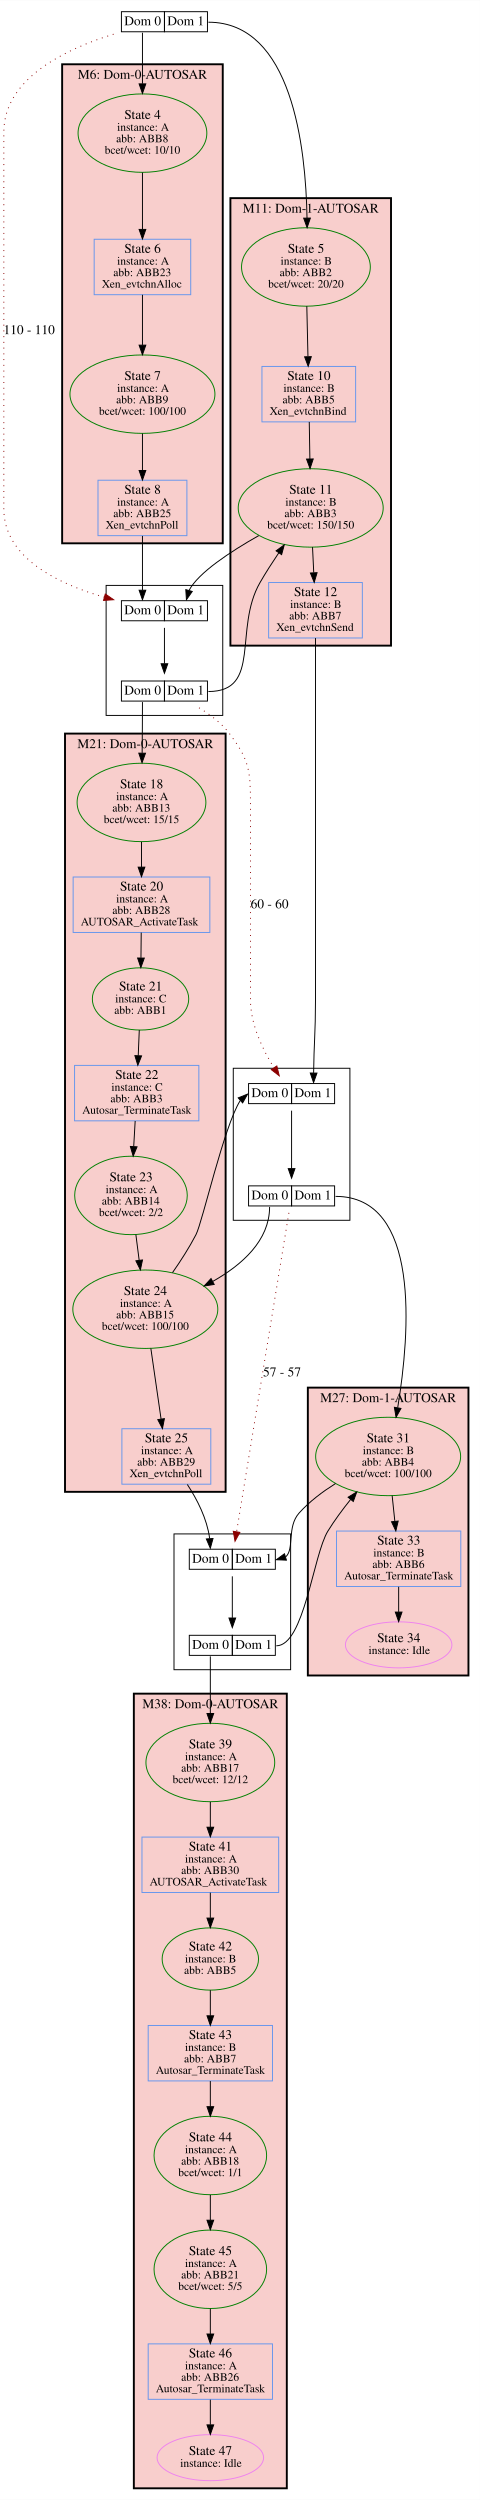
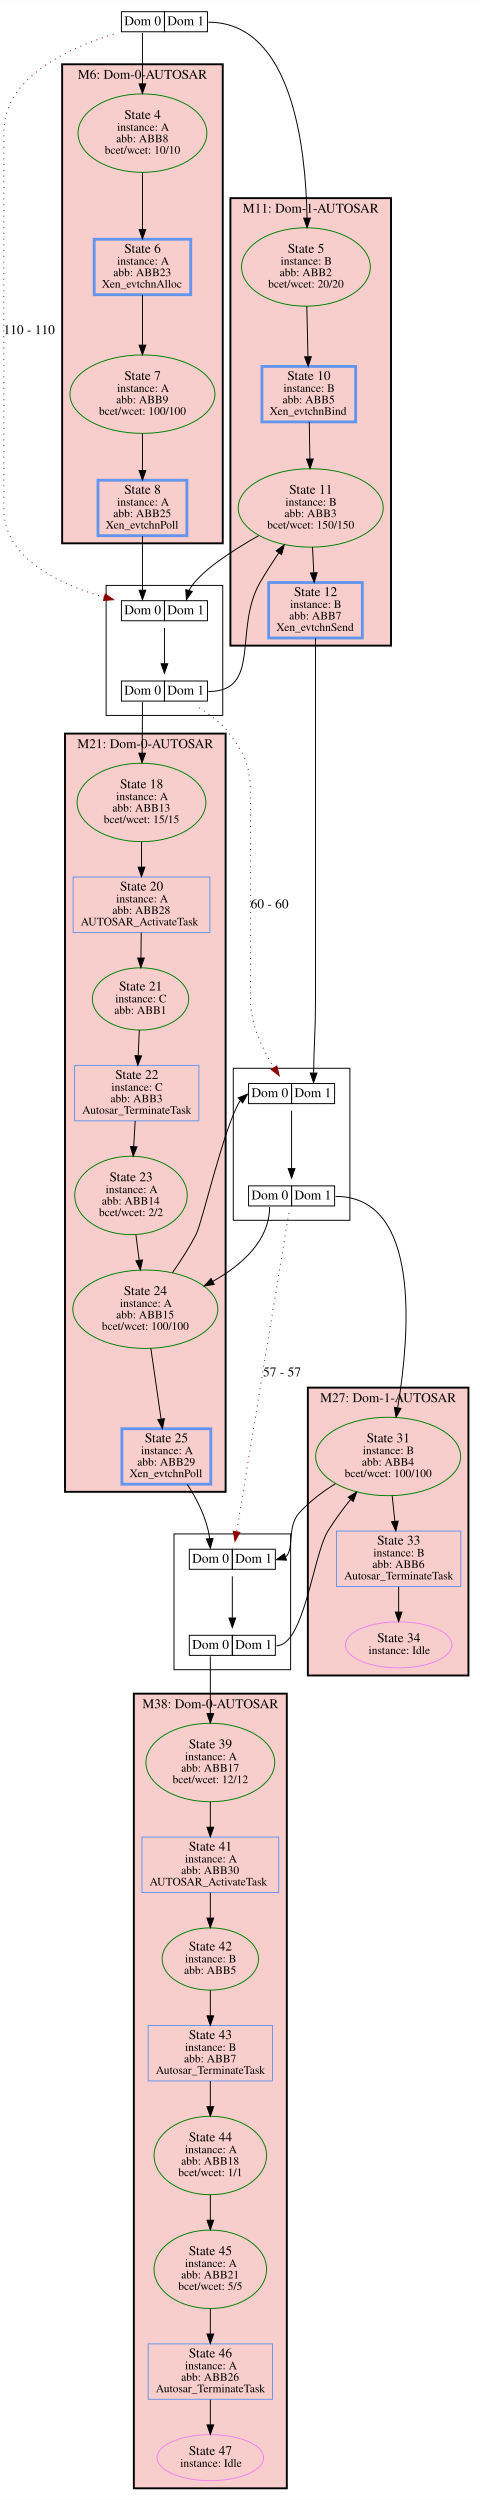
<svg xmlns="http://www.w3.org/2000/svg" xmlns:xlink="http://www.w3.org/1999/xlink" width="502pt" height="2615pt" viewBox="0.00 0.00 502.00 2614.54">
  <g id="graph0" class="graph" transform="scale(1 1) rotate(0) translate(4 2610.54)">
    <polygon fill="white" stroke="transparent" points="-4,4 -4,-2610.54 498,-2610.54 498,4 -4,4" />
    <g id="clust1" class="cluster">
      <polygon fill="#f8cecc" stroke="black" stroke-width="2" points="61,-2042.46 61,-2543.54 229,-2543.54 229,-2042.46 61,-2042.46" />
      <text text-anchor="middle" x="145" y="-2528.34" font-family="Times,serif" font-size="14.00">M6: Dom-0-AUTOSAR</text>
    </g>
    <g id="clust2" class="cluster">
      <polygon fill="#f8cecc" stroke="black" stroke-width="2" points="237,-1935.44 237,-2403.52 405,-2403.52 405,-1935.44 237,-1935.44" />
      <text text-anchor="middle" x="321" y="-2388.32" font-family="Times,serif" font-size="14.00">M11: Dom-1-AUTOSAR</text>
    </g>
    <g id="clust3" class="cluster">
      <polygon fill="#f8cecc" stroke="black" stroke-width="2" points="64,-1050.31 64,-1843.44 232,-1843.44 232,-1050.31 64,-1050.31" />
      <text text-anchor="middle" x="148" y="-1828.24" font-family="Times,serif" font-size="14.00">M21: Dom-0-AUTOSAR</text>
    </g>
    <g id="clust4" class="cluster">
      <polygon fill="#f8cecc" stroke="black" stroke-width="2" points="318,-858.21 318,-1159.32 486,-1159.32 486,-858.21 318,-858.21" />
      <text text-anchor="middle" x="402" y="-1144.12" font-family="Times,serif" font-size="14.00">M27: Dom-1-AUTOSAR</text>
    </g>
    <g id="clust5" class="cluster">
      <polygon fill="#f8cecc" stroke="black" stroke-width="2" points="136,-8 136,-839.21 296,-839.21 296,-8 136,-8" />
      <text text-anchor="middle" x="216" y="-824.01" font-family="Times,serif" font-size="14.00">M38: Dom-0-AUTOSAR</text>
    </g>
    <g id="clust6" class="cluster">
      <polygon fill="none" stroke="black" points="107,-1862.44 107,-1998.44 229,-1998.44 229,-1862.44 107,-1862.44" />
    </g>
    <g id="clust7" class="cluster">
      <polygon fill="none" stroke="black" points="240,-1334.35 240,-1493.37 362,-1493.37 362,-1334.35 240,-1334.35" />
    </g>
    <g id="clust8" class="cluster">
      <polygon fill="none" stroke="black" points="178,-864.25 178,-1006.29 300,-1006.29 300,-864.25 178,-864.25" />
    </g>
    <g id="node1" class="node">
      <g id="a_node1">
        <a xlink:title="1">
          <polygon fill="none" stroke="black" points="123,-2577.54 123,-2598.54 168,-2598.54 168,-2577.54 123,-2577.54" />
          <text text-anchor="start" x="126" y="-2584.34" font-family="Times,serif" font-size="14.00">Dom 0</text>
          <polygon fill="none" stroke="black" points="168,-2577.54 168,-2598.54 213,-2598.54 213,-2577.54 168,-2577.54" />
          <text text-anchor="start" x="171" y="-2584.34" font-family="Times,serif" font-size="14.00">Dom 1</text>
        </a>
      </g>
    </g>
    <g id="node2" class="node">
      <g id="a_node2">
        <a xlink:title="2">
          <ellipse fill="none" stroke="green" cx="145" cy="-2471.53" rx="67.35" ry="41.02" />
          <text text-anchor="start" x="126" y="-2486.33" font-family="Times,serif" font-size="14.00">State 4</text>
          <text text-anchor="start" x="118.5" y="-2473.93" font-family="Times,serif" font-size="12.00">instance: A</text>
          <text text-anchor="start" x="117.5" y="-2461.93" font-family="Times,serif" font-size="12.00">abb: ABB8</text>
          <text text-anchor="start" x="105.5" y="-2449.93" font-family="Times,serif" font-size="12.00">bcet/wcet: 10/10</text>
        </a>
      </g>
    </g>
    <g id="edge1" class="edge">
      <path fill="none" stroke="black" d="M145,-2576.54C145,-2559.2 145,-2540.22 145,-2523.28" />
      <polygon fill="black" stroke="black" points="148.5,-2523.03 145,-2513.03 141.5,-2523.03 148.5,-2523.03" />
    </g>
    <g id="node9" class="node">
      <g id="a_node9">
        <a xlink:title="7">
          <ellipse fill="none" stroke="green" cx="316" cy="-2331.51" rx="67.35" ry="41.02" />
          <text text-anchor="start" x="297" y="-2346.31" font-family="Times,serif" font-size="14.00">State 5</text>
          <text text-anchor="start" x="289.5" y="-2333.91" font-family="Times,serif" font-size="12.00">instance: B</text>
          <text text-anchor="start" x="288.5" y="-2321.91" font-family="Times,serif" font-size="12.00">abb: ABB2</text>
          <text text-anchor="start" x="276.5" y="-2309.91" font-family="Times,serif" font-size="12.00">bcet/wcet: 20/20</text>
        </a>
      </g>
    </g>
    <g id="edge2" class="edge">
      <path fill="none" stroke="black" d="M214,-2587.54C301.33,-2587.54 315.91,-2457.02 317.14,-2382.73" />
      <polygon fill="black" stroke="black" points="320.64,-2382.67 317.23,-2372.64 313.64,-2382.6 320.64,-2382.67" />
    </g>
    <g id="node28" class="node">
      <g id="a_node28">
        <a xlink:title="12">
          <polygon fill="none" stroke="black" points="123,-1961.44 123,-1982.44 168,-1982.44 168,-1961.44 123,-1961.44" />
          <text text-anchor="start" x="126" y="-1968.24" font-family="Times,serif" font-size="14.00">Dom 0</text>
          <polygon fill="none" stroke="black" points="168,-1961.44 168,-1982.44 213,-1982.44 213,-1961.44 168,-1961.44" />
          <text text-anchor="start" x="171" y="-1968.24" font-family="Times,serif" font-size="14.00">Dom 1</text>
        </a>
      </g>
    </g>
    <g id="edge3" class="edge">
      <path fill="none" stroke="darkred" stroke-dasharray="1,5" d="M114.84,-2575.01C65.62,-2559.87 0,-2529.08 0,-2472.53 0,-2472.53 0,-2472.53 0,-2078.46 0,-2026.97 57.44,-1999.79 105.14,-1986.1" />
      <polygon fill="darkred" stroke="darkred" points="106.12,-1989.46 114.84,-1983.45 104.28,-1982.71 106.12,-1989.46" />
      <text text-anchor="middle" x="26.5" y="-2261.29" font-family="Times,serif" font-size="14.00">110 - 110</text>
    </g>
    <g id="node3" class="node">
      <g id="a_node3">
        <a xlink:title="3">
-           <polygon fill="none" stroke="cornflowerblue" points="195.5,-2360.51 94.5,-2360.51 94.5,-2302.51 195.5,-2302.51 195.5,-2360.51" />
+           <polygon fill="none" stroke="cornflowerblue" stroke-width="3" points="195.5,-2360.51 94.5,-2360.51 94.5,-2302.51 195.5,-2302.51 195.5,-2360.51" />
          <text text-anchor="start" x="126" y="-2346.31" font-family="Times,serif" font-size="14.00">State 6</text>
          <text text-anchor="start" x="118.5" y="-2333.91" font-family="Times,serif" font-size="12.00">instance: A</text>
          <text text-anchor="start" x="114.5" y="-2321.91" font-family="Times,serif" font-size="12.00">abb: ABB23</text>
          <text text-anchor="start" x="102.5" y="-2309.91" font-family="Times,serif" font-size="12.00">Xen_evtchnAlloc</text>
        </a>
      </g>
    </g>
    <g id="edge4" class="edge">
      <path fill="none" stroke="black" d="M145,-2430.24C145,-2411.53 145,-2389.39 145,-2370.91" />
      <polygon fill="black" stroke="black" points="148.5,-2370.8 145,-2360.8 141.5,-2370.8 148.5,-2370.8" />
    </g>
    <g id="node4" class="node">
      <g id="a_node4">
        <a xlink:title="4">
          <ellipse fill="none" stroke="green" cx="145" cy="-2198.48" rx="75.82" ry="41.02" />
          <text text-anchor="start" x="126" y="-2213.28" font-family="Times,serif" font-size="14.00">State 7</text>
          <text text-anchor="start" x="118.5" y="-2200.88" font-family="Times,serif" font-size="12.00">instance: A</text>
          <text text-anchor="start" x="117.5" y="-2188.88" font-family="Times,serif" font-size="12.00">abb: ABB9</text>
          <text text-anchor="start" x="99.5" y="-2176.88" font-family="Times,serif" font-size="12.00">bcet/wcet: 100/100</text>
        </a>
      </g>
    </g>
    <g id="edge5" class="edge">
      <path fill="none" stroke="black" d="M145,-2302.4C145,-2287.12 145,-2267.77 145,-2249.98" />
      <polygon fill="black" stroke="black" points="148.5,-2249.72 145,-2239.72 141.5,-2249.72 148.5,-2249.72" />
    </g>
    <g id="node5" class="node">
      <g id="a_node5">
        <a xlink:title="5">
-           <polygon fill="none" stroke="cornflowerblue" points="191.5,-2108.46 98.5,-2108.46 98.5,-2050.46 191.5,-2050.46 191.5,-2108.46" />
+           <polygon fill="none" stroke="cornflowerblue" stroke-width="3" points="191.5,-2108.46 98.5,-2108.46 98.5,-2050.46 191.5,-2050.46 191.5,-2108.46" />
          <text text-anchor="start" x="126" y="-2094.26" font-family="Times,serif" font-size="14.00">State 8</text>
          <text text-anchor="start" x="118.5" y="-2081.86" font-family="Times,serif" font-size="12.00">instance: A</text>
          <text text-anchor="start" x="114.5" y="-2069.86" font-family="Times,serif" font-size="12.00">abb: ABB25</text>
          <text text-anchor="start" x="106.5" y="-2057.86" font-family="Times,serif" font-size="12.00">Xen_evtchnPoll</text>
        </a>
      </g>
    </g>
    <g id="edge6" class="edge">
      <path fill="none" stroke="black" d="M145,-2157.21C145,-2144.83 145,-2131.25 145,-2118.99" />
      <polygon fill="black" stroke="black" points="148.5,-2118.63 145,-2108.63 141.5,-2118.63 148.5,-2118.63" />
    </g>
    <g id="edge7" class="edge">
      <path fill="none" stroke="black" d="M145,-2050.19C145,-2034.1 145,-2013.28 145,-1993.6" />
      <polygon fill="black" stroke="black" points="148.5,-1993.44 145,-1983.44 141.5,-1993.44 148.5,-1993.44" />
    </g>
    <g id="node6" class="node">
      <g id="a_node6">
        <a xlink:title="8">
-           <polygon fill="none" stroke="cornflowerblue" points="368,-2227.48 270,-2227.48 270,-2169.48 368,-2169.48 368,-2227.48" />
+           <polygon fill="none" stroke="cornflowerblue" stroke-width="3" points="368,-2227.48 270,-2227.48 270,-2169.48 368,-2169.48 368,-2227.48" />
          <text text-anchor="start" x="296.5" y="-2213.28" font-family="Times,serif" font-size="14.00">State 10</text>
          <text text-anchor="start" x="292.5" y="-2200.88" font-family="Times,serif" font-size="12.00">instance: B</text>
          <text text-anchor="start" x="291.5" y="-2188.88" font-family="Times,serif" font-size="12.00">abb: ABB5</text>
          <text text-anchor="start" x="278" y="-2176.88" font-family="Times,serif" font-size="12.00">Xen_evtchnBind</text>
        </a>
      </g>
    </g>
    <g id="node7" class="node">
      <g id="a_node7">
        <a xlink:title="9">
          <ellipse fill="none" stroke="green" cx="321" cy="-2079.46" rx="75.82" ry="41.02" />
          <text text-anchor="start" x="298.5" y="-2094.26" font-family="Times,serif" font-size="14.00">State 11</text>
          <text text-anchor="start" x="294.5" y="-2081.86" font-family="Times,serif" font-size="12.00">instance: B</text>
          <text text-anchor="start" x="293.5" y="-2069.86" font-family="Times,serif" font-size="12.00">abb: ABB3</text>
          <text text-anchor="start" x="275.5" y="-2057.86" font-family="Times,serif" font-size="12.00">bcet/wcet: 150/150</text>
        </a>
      </g>
    </g>
    <g id="edge9" class="edge">
      <path fill="none" stroke="black" d="M319.48,-2169.45C319.68,-2157.81 319.92,-2143.94 320.14,-2130.65" />
      <polygon fill="black" stroke="black" points="323.64,-2130.71 320.31,-2120.65 316.64,-2130.59 323.64,-2130.71" />
    </g>
    <g id="node8" class="node">
      <g id="a_node8">
        <a xlink:title="10">
-           <polygon fill="none" stroke="cornflowerblue" points="375,-2001.44 277,-2001.44 277,-1943.44 375,-1943.44 375,-2001.44" />
+           <polygon fill="none" stroke="cornflowerblue" stroke-width="3" points="375,-2001.44 277,-2001.44 277,-1943.44 375,-1943.44 375,-2001.44" />
          <text text-anchor="start" x="303.5" y="-1987.24" font-family="Times,serif" font-size="14.00">State 12</text>
          <text text-anchor="start" x="299.5" y="-1974.84" font-family="Times,serif" font-size="12.00">instance: B</text>
          <text text-anchor="start" x="298.5" y="-1962.84" font-family="Times,serif" font-size="12.00">abb: ABB7</text>
          <text text-anchor="start" x="285" y="-1950.84" font-family="Times,serif" font-size="12.00">Xen_evtchnSend</text>
        </a>
      </g>
    </g>
    <g id="edge10" class="edge">
      <path fill="none" stroke="black" d="M322.9,-2038.46C323.32,-2029.72 323.76,-2020.49 324.17,-2011.82" />
      <polygon fill="black" stroke="black" points="327.68,-2011.75 324.66,-2001.59 320.69,-2011.41 327.68,-2011.75" />
    </g>
    <g id="edge11" class="edge">
      <path fill="none" stroke="black" d="M266.62,-2050.52C236.56,-2033.51 203.39,-2011.58 193.76,-1993.22" />
      <polygon fill="black" stroke="black" points="197.09,-1992.12 191,-1983.44 190.35,-1994.02 197.09,-1992.12" />
    </g>
    <g id="node30" class="node">
      <g id="a_node30">
        <a xlink:title="22">
          <polygon fill="none" stroke="black" points="256,-1456.37 256,-1477.37 301,-1477.37 301,-1456.37 256,-1456.37" />
          <text text-anchor="start" x="259" y="-1463.17" font-family="Times,serif" font-size="14.00">Dom 0</text>
          <polygon fill="none" stroke="black" points="301,-1456.37 301,-1477.37 346,-1477.37 346,-1456.37 301,-1456.37" />
          <text text-anchor="start" x="304" y="-1463.17" font-family="Times,serif" font-size="14.00">Dom 1</text>
        </a>
      </g>
    </g>
    <g id="edge12" class="edge">
      <path fill="none" stroke="black" d="M326,-1943.36C326,-1927.53 326,-1907.38 326,-1889.44 326,-1889.44 326,-1889.44 326,-1564.89 326,-1530.03 324.36,-1518.89 324.05,-1488.47" />
      <polygon fill="black" stroke="black" points="327.55,-1488.35 324,-1478.37 320.55,-1488.38 327.55,-1488.35" />
    </g>
    <g id="edge8" class="edge">
      <path fill="none" stroke="black" d="M316.92,-2290.48C317.3,-2273.81 317.74,-2254.54 318.12,-2238.03" />
      <polygon fill="black" stroke="black" points="321.63,-2237.71 318.36,-2227.63 314.63,-2237.55 321.63,-2237.71" />
    </g>
    <g id="node10" class="node">
      <g id="a_node10">
        <a xlink:title="14">
          <ellipse fill="none" stroke="green" cx="144" cy="-1771.43" rx="67.35" ry="41.02" />
          <text text-anchor="start" x="121.5" y="-1786.23" font-family="Times,serif" font-size="14.00">State 18</text>
          <text text-anchor="start" x="117.5" y="-1773.83" font-family="Times,serif" font-size="12.00">instance: A</text>
          <text text-anchor="start" x="113.5" y="-1761.83" font-family="Times,serif" font-size="12.00">abb: ABB13</text>
          <text text-anchor="start" x="104.5" y="-1749.83" font-family="Times,serif" font-size="12.00">bcet/wcet: 15/15</text>
        </a>
      </g>
    </g>
    <g id="node11" class="node">
      <g id="a_node11">
        <a xlink:title="15">
          <polygon fill="none" stroke="cornflowerblue" points="215.5,-1693.42 72.5,-1693.42 72.5,-1635.42 215.5,-1635.42 215.5,-1693.42" />
          <text text-anchor="start" x="121.5" y="-1679.22" font-family="Times,serif" font-size="14.00">State 20</text>
          <text text-anchor="start" x="117.5" y="-1666.82" font-family="Times,serif" font-size="12.00">instance: A</text>
          <text text-anchor="start" x="113.5" y="-1654.82" font-family="Times,serif" font-size="12.00">abb: ABB28</text>
          <text text-anchor="start" x="80.5" y="-1642.82" font-family="Times,serif" font-size="12.00">AUTOSAR_ActivateTask</text>
        </a>
      </g>
    </g>
    <g id="edge17" class="edge">
      <path fill="none" stroke="black" d="M144,-1730.13C144,-1721.5 144,-1712.4 144,-1703.83" />
      <polygon fill="black" stroke="black" points="147.5,-1703.73 144,-1693.73 140.5,-1703.73 147.5,-1703.73" />
    </g>
    <g id="node12" class="node">
      <g id="a_node12">
        <a xlink:title="16">
          <ellipse fill="none" stroke="green" cx="143" cy="-1565.89" rx="50.41" ry="32.55" />
          <text text-anchor="start" x="120.5" y="-1574.69" font-family="Times,serif" font-size="14.00">State 21</text>
          <text text-anchor="start" x="116.5" y="-1562.29" font-family="Times,serif" font-size="12.00">instance: C</text>
          <text text-anchor="start" x="115.5" y="-1550.29" font-family="Times,serif" font-size="12.00">abb: ABB1</text>
        </a>
      </g>
    </g>
    <g id="edge18" class="edge">
      <path fill="none" stroke="black" d="M143.71,-1635.24C143.62,-1627 143.53,-1617.81 143.44,-1608.91" />
      <polygon fill="black" stroke="black" points="146.93,-1608.63 143.33,-1598.67 139.93,-1608.7 146.93,-1608.63" />
    </g>
    <g id="node13" class="node">
      <g id="a_node13">
        <a xlink:title="17">
          <polygon fill="none" stroke="cornflowerblue" points="204,-1496.37 74,-1496.37 74,-1438.37 204,-1438.37 204,-1496.37" />
          <text text-anchor="start" x="116.5" y="-1482.17" font-family="Times,serif" font-size="14.00">State 22</text>
          <text text-anchor="start" x="112.5" y="-1469.77" font-family="Times,serif" font-size="12.00">instance: C</text>
          <text text-anchor="start" x="111.5" y="-1457.77" font-family="Times,serif" font-size="12.00">abb: ABB3</text>
          <text text-anchor="start" x="82" y="-1445.77" font-family="Times,serif" font-size="12.00">Autosar_TerminateTask</text>
        </a>
      </g>
    </g>
    <g id="edge19" class="edge">
      <path fill="none" stroke="black" d="M141.69,-1533.29C141.34,-1524.75 140.95,-1515.42 140.58,-1506.57" />
      <polygon fill="black" stroke="black" points="144.08,-1506.31 140.16,-1496.46 137.08,-1506.6 144.08,-1506.31" />
    </g>
    <g id="node14" class="node">
      <g id="a_node14">
        <a xlink:title="18">
          <ellipse fill="none" stroke="green" cx="133" cy="-1360.35" rx="58.88" ry="41.02" />
          <text text-anchor="start" x="110.5" y="-1375.15" font-family="Times,serif" font-size="14.00">State 23</text>
          <text text-anchor="start" x="106.5" y="-1362.75" font-family="Times,serif" font-size="12.00">instance: A</text>
          <text text-anchor="start" x="102.5" y="-1350.75" font-family="Times,serif" font-size="12.00">abb: ABB14</text>
          <text text-anchor="start" x="99.5" y="-1338.75" font-family="Times,serif" font-size="12.00">bcet/wcet: 2/2</text>
        </a>
      </g>
    </g>
    <g id="edge20" class="edge">
      <path fill="none" stroke="black" d="M137.39,-1438.23C136.92,-1430.02 136.4,-1420.78 135.87,-1411.64" />
      <polygon fill="black" stroke="black" points="139.35,-1411.2 135.29,-1401.42 132.37,-1411.6 139.35,-1411.2" />
    </g>
    <g id="node15" class="node">
      <g id="a_node15">
        <a xlink:title="19">
          <ellipse fill="none" stroke="green" cx="148" cy="-1241.33" rx="75.82" ry="41.02" />
          <text text-anchor="start" x="125.5" y="-1256.13" font-family="Times,serif" font-size="14.00">State 24</text>
          <text text-anchor="start" x="121.5" y="-1243.73" font-family="Times,serif" font-size="12.00">instance: A</text>
          <text text-anchor="start" x="117.5" y="-1231.73" font-family="Times,serif" font-size="12.00">abb: ABB15</text>
          <text text-anchor="start" x="102.5" y="-1219.73" font-family="Times,serif" font-size="12.00">bcet/wcet: 100/100</text>
        </a>
      </g>
    </g>
    <g id="edge21" class="edge">
      <path fill="none" stroke="black" d="M138.12,-1319.41C139.23,-1310.75 140.42,-1301.48 141.57,-1292.49" />
      <polygon fill="black" stroke="black" points="145.05,-1292.86 142.85,-1282.49 138.11,-1291.97 145.05,-1292.86" />
    </g>
    <g id="node16" class="node">
      <g id="a_node16">
        <a xlink:title="20">
-           <polygon fill="none" stroke="cornflowerblue" points="216.5,-1116.31 123.5,-1116.31 123.5,-1058.31 216.5,-1058.31 216.5,-1116.31" />
+           <polygon fill="none" stroke="cornflowerblue" stroke-width="3" points="216.5,-1116.31 123.5,-1116.31 123.5,-1058.31 216.5,-1058.31 216.5,-1116.31" />
          <text text-anchor="start" x="147.5" y="-1102.11" font-family="Times,serif" font-size="14.00">State 25</text>
          <text text-anchor="start" x="143.5" y="-1089.71" font-family="Times,serif" font-size="12.00">instance: A</text>
          <text text-anchor="start" x="139.5" y="-1077.71" font-family="Times,serif" font-size="12.00">abb: ABB29</text>
          <text text-anchor="start" x="131.5" y="-1065.71" font-family="Times,serif" font-size="12.00">Xen_evtchnPoll</text>
        </a>
      </g>
    </g>
    <g id="edge22" class="edge">
      <path fill="none" stroke="black" d="M153.78,-1200.39C157.09,-1177.5 161.23,-1148.93 164.49,-1126.37" />
      <polygon fill="black" stroke="black" points="167.96,-1126.86 165.92,-1116.47 161.03,-1125.86 167.96,-1126.86" />
    </g>
    <g id="edge23" class="edge">
      <path fill="none" stroke="black" d="M176.39,-1279.54C184.98,-1291.81 193.99,-1305.79 201,-1319.34 207.9,-1332.69 230.16,-1432.56 247.32,-1459.62" />
      <polygon fill="black" stroke="black" points="245.18,-1462.4 255,-1466.37 249.79,-1457.14 245.18,-1462.4" />
    </g>
    <g id="node32" class="node">
      <g id="a_node32">
        <a xlink:title="28">
          <polygon fill="none" stroke="black" points="194,-969.29 194,-990.29 239,-990.29 239,-969.29 194,-969.29" />
          <text text-anchor="start" x="197" y="-976.09" font-family="Times,serif" font-size="14.00">Dom 0</text>
          <polygon fill="none" stroke="black" points="239,-969.29 239,-990.29 284,-990.29 284,-969.29 239,-969.29" />
          <text text-anchor="start" x="242" y="-976.09" font-family="Times,serif" font-size="14.00">Dom 1</text>
        </a>
      </g>
    </g>
    <g id="edge24" class="edge">
      <path fill="none" stroke="black" d="M191.92,-1058.05C202.1,-1042.53 212.57,-1022.25 215.31,-1001.5" />
      <polygon fill="black" stroke="black" points="218.82,-1001.51 216,-991.29 211.83,-1001.03 218.82,-1001.51" />
    </g>
    <g id="node17" class="node">
      <g id="a_node17">
        <a xlink:title="24">
          <ellipse fill="none" stroke="green" cx="402" cy="-1087.31" rx="75.82" ry="41.02" />
          <text text-anchor="start" x="379.5" y="-1102.11" font-family="Times,serif" font-size="14.00">State 31</text>
          <text text-anchor="start" x="375.5" y="-1089.71" font-family="Times,serif" font-size="12.00">instance: B</text>
          <text text-anchor="start" x="374.5" y="-1077.71" font-family="Times,serif" font-size="12.00">abb: ABB4</text>
          <text text-anchor="start" x="356.5" y="-1065.71" font-family="Times,serif" font-size="12.00">bcet/wcet: 100/100</text>
        </a>
      </g>
    </g>
    <g id="node18" class="node">
      <g id="a_node18">
        <a xlink:title="25">
          <polygon fill="none" stroke="cornflowerblue" points="478,-1009.29 348,-1009.29 348,-951.29 478,-951.29 478,-1009.29" />
          <text text-anchor="start" x="390.5" y="-995.09" font-family="Times,serif" font-size="14.00">State 33</text>
          <text text-anchor="start" x="386.5" y="-982.69" font-family="Times,serif" font-size="12.00">instance: B</text>
          <text text-anchor="start" x="385.5" y="-970.69" font-family="Times,serif" font-size="12.00">abb: ABB6</text>
          <text text-anchor="start" x="356" y="-958.69" font-family="Times,serif" font-size="12.00">Autosar_TerminateTask</text>
        </a>
      </g>
    </g>
    <g id="edge29" class="edge">
      <path fill="none" stroke="black" d="M406.19,-1046.31C407.11,-1037.57 408.07,-1028.34 408.98,-1019.67" />
      <polygon fill="black" stroke="black" points="412.49,-1019.75 410.05,-1009.44 405.53,-1019.02 412.49,-1019.75" />
    </g>
    <g id="edge30" class="edge">
      <path fill="none" stroke="black" d="M346.97,-1059C333.41,-1050.48 319.71,-1040.16 309,-1028.29 295.8,-1013.67 304.21,-990.46 294.83,-982.27" />
      <polygon fill="black" stroke="black" points="295.59,-978.85 285,-979.29 293.55,-985.54 295.59,-978.85" />
    </g>
    <g id="node19" class="node">
      <g id="a_node19">
        <a xlink:title="26">
          <ellipse fill="none" stroke="violet" cx="413" cy="-890.25" rx="55.72" ry="24.08" />
          <text text-anchor="start" x="390.5" y="-893.05" font-family="Times,serif" font-size="14.00">State 34</text>
          <text text-anchor="start" x="381.5" y="-880.65" font-family="Times,serif" font-size="12.00">instance: Idle</text>
        </a>
      </g>
    </g>
    <g id="edge31" class="edge">
      <path fill="none" stroke="black" d="M413,-950.95C413,-942.59 413,-933.36 413,-924.71" />
      <polygon fill="black" stroke="black" points="416.5,-924.54 413,-914.54 409.5,-924.54 416.5,-924.54" />
    </g>
    <g id="node20" class="node">
      <g id="a_node20">
        <a xlink:title="32">
          <ellipse fill="none" stroke="green" cx="216" cy="-561.66" rx="50.41" ry="32.55" />
          <text text-anchor="start" x="193.5" y="-570.46" font-family="Times,serif" font-size="14.00">State 42</text>
          <text text-anchor="start" x="189.5" y="-558.06" font-family="Times,serif" font-size="12.00">instance: B</text>
          <text text-anchor="start" x="188.5" y="-546.06" font-family="Times,serif" font-size="12.00">abb: ABB5</text>
        </a>
      </g>
    </g>
    <g id="node21" class="node">
      <g id="a_node21">
        <a xlink:title="33">
          <polygon fill="none" stroke="cornflowerblue" points="281,-492.13 151,-492.13 151,-434.13 281,-434.13 281,-492.13" />
          <text text-anchor="start" x="193.5" y="-477.93" font-family="Times,serif" font-size="14.00">State 43</text>
          <text text-anchor="start" x="189.5" y="-465.53" font-family="Times,serif" font-size="12.00">instance: B</text>
          <text text-anchor="start" x="188.5" y="-453.53" font-family="Times,serif" font-size="12.00">abb: ABB7</text>
          <text text-anchor="start" x="159" y="-441.53" font-family="Times,serif" font-size="12.00">Autosar_TerminateTask</text>
        </a>
      </g>
    </g>
    <g id="edge37" class="edge">
      <path fill="none" stroke="black" d="M216,-529.05C216,-520.52 216,-511.19 216,-502.33" />
      <polygon fill="black" stroke="black" points="219.5,-502.23 216,-492.23 212.5,-502.23 219.5,-502.23" />
    </g>
    <g id="node22" class="node">
      <g id="a_node22">
        <a xlink:title="34">
          <ellipse fill="none" stroke="green" cx="216" cy="-356.12" rx="58.88" ry="41.02" />
          <text text-anchor="start" x="193.5" y="-370.92" font-family="Times,serif" font-size="14.00">State 44</text>
          <text text-anchor="start" x="189.5" y="-358.52" font-family="Times,serif" font-size="12.00">instance: A</text>
          <text text-anchor="start" x="185.5" y="-346.52" font-family="Times,serif" font-size="12.00">abb: ABB18</text>
          <text text-anchor="start" x="182.5" y="-334.52" font-family="Times,serif" font-size="12.00">bcet/wcet: 1/1</text>
        </a>
      </g>
    </g>
    <g id="edge38" class="edge">
      <path fill="none" stroke="black" d="M216,-433.99C216,-425.78 216,-416.55 216,-407.41" />
      <polygon fill="black" stroke="black" points="219.5,-407.18 216,-397.18 212.5,-407.18 219.5,-407.18" />
    </g>
    <g id="node23" class="node">
      <g id="a_node23">
        <a xlink:title="35">
          <ellipse fill="none" stroke="green" cx="216" cy="-237.1" rx="58.88" ry="41.02" />
          <text text-anchor="start" x="193.5" y="-251.9" font-family="Times,serif" font-size="14.00">State 45</text>
          <text text-anchor="start" x="189.5" y="-239.5" font-family="Times,serif" font-size="12.00">instance: A</text>
          <text text-anchor="start" x="185.5" y="-227.5" font-family="Times,serif" font-size="12.00">abb: ABB21</text>
          <text text-anchor="start" x="182.5" y="-215.5" font-family="Times,serif" font-size="12.00">bcet/wcet: 5/5</text>
        </a>
      </g>
    </g>
    <g id="edge39" class="edge">
      <path fill="none" stroke="black" d="M216,-314.85C216,-306.39 216,-297.36 216,-288.59" />
      <polygon fill="black" stroke="black" points="219.5,-288.44 216,-278.44 212.5,-288.44 219.5,-288.44" />
    </g>
    <g id="node24" class="node">
      <g id="a_node24">
        <a xlink:title="36">
          <polygon fill="none" stroke="cornflowerblue" points="281,-159.08 151,-159.08 151,-101.08 281,-101.08 281,-159.08" />
          <text text-anchor="start" x="193.5" y="-144.88" font-family="Times,serif" font-size="14.00">State 46</text>
          <text text-anchor="start" x="189.5" y="-132.48" font-family="Times,serif" font-size="12.00">instance: A</text>
          <text text-anchor="start" x="185.5" y="-120.48" font-family="Times,serif" font-size="12.00">abb: ABB26</text>
          <text text-anchor="start" x="159" y="-108.48" font-family="Times,serif" font-size="12.00">Autosar_TerminateTask</text>
        </a>
      </g>
    </g>
    <g id="edge40" class="edge">
      <path fill="none" stroke="black" d="M216,-195.8C216,-187.16 216,-178.06 216,-169.5" />
      <polygon fill="black" stroke="black" points="219.5,-169.39 216,-159.39 212.5,-169.39 219.5,-169.39" />
    </g>
    <g id="node25" class="node">
      <g id="a_node25">
        <a xlink:title="37">
          <ellipse fill="none" stroke="violet" cx="216" cy="-40.04" rx="55.72" ry="24.08" />
          <text text-anchor="start" x="193.5" y="-42.84" font-family="Times,serif" font-size="14.00">State 47</text>
          <text text-anchor="start" x="184.5" y="-30.44" font-family="Times,serif" font-size="12.00">instance: Idle</text>
        </a>
      </g>
    </g>
    <g id="edge41" class="edge">
      <path fill="none" stroke="black" d="M216,-100.74C216,-92.38 216,-83.15 216,-74.5" />
      <polygon fill="black" stroke="black" points="219.5,-74.33 216,-64.33 212.5,-74.33 219.5,-74.33" />
    </g>
    <g id="node26" class="node">
      <g id="a_node26">
        <a xlink:title="30">
          <ellipse fill="none" stroke="green" cx="216" cy="-767.2" rx="67.35" ry="41.02" />
          <text text-anchor="start" x="193.5" y="-782" font-family="Times,serif" font-size="14.00">State 39</text>
          <text text-anchor="start" x="189.5" y="-769.6" font-family="Times,serif" font-size="12.00">instance: A</text>
          <text text-anchor="start" x="185.5" y="-757.6" font-family="Times,serif" font-size="12.00">abb: ABB17</text>
          <text text-anchor="start" x="176.5" y="-745.6" font-family="Times,serif" font-size="12.00">bcet/wcet: 12/12</text>
        </a>
      </g>
    </g>
    <g id="node27" class="node">
      <g id="a_node27">
        <a xlink:title="31">
          <polygon fill="none" stroke="cornflowerblue" points="287.5,-689.19 144.5,-689.19 144.5,-631.19 287.5,-631.19 287.5,-689.19" />
          <text text-anchor="start" x="193.5" y="-674.99" font-family="Times,serif" font-size="14.00">State 41</text>
          <text text-anchor="start" x="189.5" y="-662.59" font-family="Times,serif" font-size="12.00">instance: A</text>
          <text text-anchor="start" x="185.5" y="-650.59" font-family="Times,serif" font-size="12.00">abb: ABB30</text>
          <text text-anchor="start" x="152.5" y="-638.59" font-family="Times,serif" font-size="12.00">AUTOSAR_ActivateTask</text>
        </a>
      </g>
    </g>
    <g id="edge35" class="edge">
      <path fill="none" stroke="black" d="M216,-725.9C216,-717.26 216,-708.16 216,-699.6" />
      <polygon fill="black" stroke="black" points="219.5,-699.49 216,-689.49 212.5,-699.49 219.5,-699.49" />
    </g>
    <g id="edge36" class="edge">
      <path fill="none" stroke="black" d="M216,-631.01C216,-622.77 216,-613.58 216,-604.68" />
      <polygon fill="black" stroke="black" points="219.5,-604.43 216,-594.43 212.5,-604.43 219.5,-604.43" />
    </g>
    <g id="node29" class="node">
      <g id="a_node29">
        <a xlink:title="13">
          <polygon fill="none" stroke="black" points="123,-1877.44 123,-1898.44 168,-1898.44 168,-1877.44 123,-1877.44" />
          <text text-anchor="start" x="126" y="-1884.24" font-family="Times,serif" font-size="14.00">Dom 0</text>
          <polygon fill="none" stroke="black" points="168,-1877.44 168,-1898.44 213,-1898.44 213,-1877.44 168,-1877.44" />
          <text text-anchor="start" x="171" y="-1884.24" font-family="Times,serif" font-size="14.00">Dom 1</text>
        </a>
      </g>
    </g>
    <g id="edge13" class="edge">
      <path fill="none" stroke="black" d="M168,-1954.05C168,-1943.22 168,-1929.05 168,-1916.74" />
      <polygon fill="black" stroke="black" points="171.5,-1916.53 168,-1906.53 164.5,-1916.53 171.5,-1916.53" />
    </g>
    <g id="edge15" class="edge">
      <path fill="none" stroke="black" d="M214,-1887.44C270.06,-1887.44 240.02,-1952.86 268,-2001.44 273.95,-2011.77 280.85,-2022.51 287.66,-2032.58" />
      <polygon fill="black" stroke="black" points="284.79,-2034.59 293.34,-2040.85 290.56,-2030.63 284.79,-2034.59" />
    </g>
    <g id="edge14" class="edge">
      <path fill="none" stroke="black" d="M145,-1876.44C145,-1859.1 144.86,-1840.12 144.68,-1823.19" />
      <polygon fill="black" stroke="black" points="148.18,-1822.9 144.57,-1812.94 141.18,-1822.97 148.18,-1822.9" />
    </g>
    <g id="edge16" class="edge">
      <path fill="none" stroke="darkred" stroke-dasharray="1,5" d="M204.22,-1870.4C215.76,-1863.45 227.68,-1854.43 236,-1843.44 255.96,-1817.11 258,-1805.47 258,-1772.43 258,-1772.43 258,-1772.43 258,-1564.89 258,-1539.2 270.87,-1512.72 282.53,-1494.01" />
      <polygon fill="darkred" stroke="darkred" points="285.56,-1495.78 288.1,-1485.49 279.7,-1491.95 285.56,-1495.78" />
      <text text-anchor="middle" x="278" y="-1660.72" font-family="Times,serif" font-size="14.00">60 - 60</text>
    </g>
    <g id="node31" class="node">
      <g id="a_node31">
        <a xlink:title="23">
          <polygon fill="none" stroke="black" points="256,-1349.35 256,-1370.35 301,-1370.35 301,-1349.35 256,-1349.35" />
          <text text-anchor="start" x="259" y="-1356.15" font-family="Times,serif" font-size="14.00">Dom 0</text>
          <polygon fill="none" stroke="black" points="301,-1349.35 301,-1370.35 346,-1370.35 346,-1349.35 301,-1349.35" />
          <text text-anchor="start" x="304" y="-1356.15" font-family="Times,serif" font-size="14.00">Dom 1</text>
        </a>
      </g>
    </g>
    <g id="edge25" class="edge">
      <path fill="none" stroke="black" d="M301,-1449.03C301,-1432.59 301,-1407.64 301,-1388.55" />
      <polygon fill="black" stroke="black" points="304.5,-1388.37 301,-1378.37 297.5,-1388.37 304.5,-1388.37" />
    </g>
    <g id="edge27" class="edge">
      <path fill="none" stroke="black" d="M278,-1348.35C278,-1313.23 249.15,-1287.67 218.63,-1270.46" />
      <polygon fill="black" stroke="black" points="220.04,-1267.24 209.57,-1265.61 216.74,-1273.41 220.04,-1267.24" />
    </g>
    <g id="edge26" class="edge">
      <path fill="none" stroke="black" d="M347,-1359.35C436.15,-1359.35 424.92,-1216.79 412.01,-1138.44" />
      <polygon fill="black" stroke="black" points="415.42,-1137.56 410.28,-1128.3 408.52,-1138.75 415.42,-1137.56" />
    </g>
    <g id="edge28" class="edge">
      <path fill="none" stroke="darkred" stroke-dasharray="1,5" d="M298.17,-1342.13C288.35,-1282.22 255.62,-1082.63 243.53,-1008.94" />
      <polygon fill="darkred" stroke="darkred" points="246.91,-1007.92 241.84,-998.62 240.01,-1009.06 246.91,-1007.92" />
      <text text-anchor="middle" x="291" y="-1171.12" font-family="Times,serif" font-size="14.00">57 - 57</text>
    </g>
    <g id="node33" class="node">
      <g id="a_node33">
        <a xlink:title="29">
          <polygon fill="none" stroke="black" points="194,-879.25 194,-900.25 239,-900.25 239,-879.25 194,-879.25" />
          <text text-anchor="start" x="197" y="-886.05" font-family="Times,serif" font-size="14.00">Dom 0</text>
          <polygon fill="none" stroke="black" points="239,-879.25 239,-900.25 284,-900.25 284,-879.25 239,-879.25" />
          <text text-anchor="start" x="242" y="-886.05" font-family="Times,serif" font-size="14.00">Dom 1</text>
        </a>
      </g>
    </g>
    <g id="edge32" class="edge">
      <path fill="none" stroke="black" d="M239,-961.9C239,-949.52 239,-932.64 239,-918.48" />
      <polygon fill="black" stroke="black" points="242.5,-918.31 239,-908.31 235.5,-918.31 242.5,-918.31" />
    </g>
    <g id="edge34" class="edge">
      <path fill="none" stroke="black" d="M285,-889.25C314.25,-889.25 323.61,-984.42 339,-1009.29 345.95,-1020.53 354.38,-1031.93 362.77,-1042.39" />
      <polygon fill="black" stroke="black" points="360.12,-1044.67 369.16,-1050.19 365.53,-1040.23 360.12,-1044.67" />
    </g>
    <g id="edge33" class="edge">
      <path fill="none" stroke="black" d="M216,-878.25C216,-858.75 216,-837.29 216,-818.55" />
      <polygon fill="black" stroke="black" points="219.5,-818.45 216,-808.45 212.5,-818.45 219.5,-818.45" />
    </g>
  </g>
</svg>
